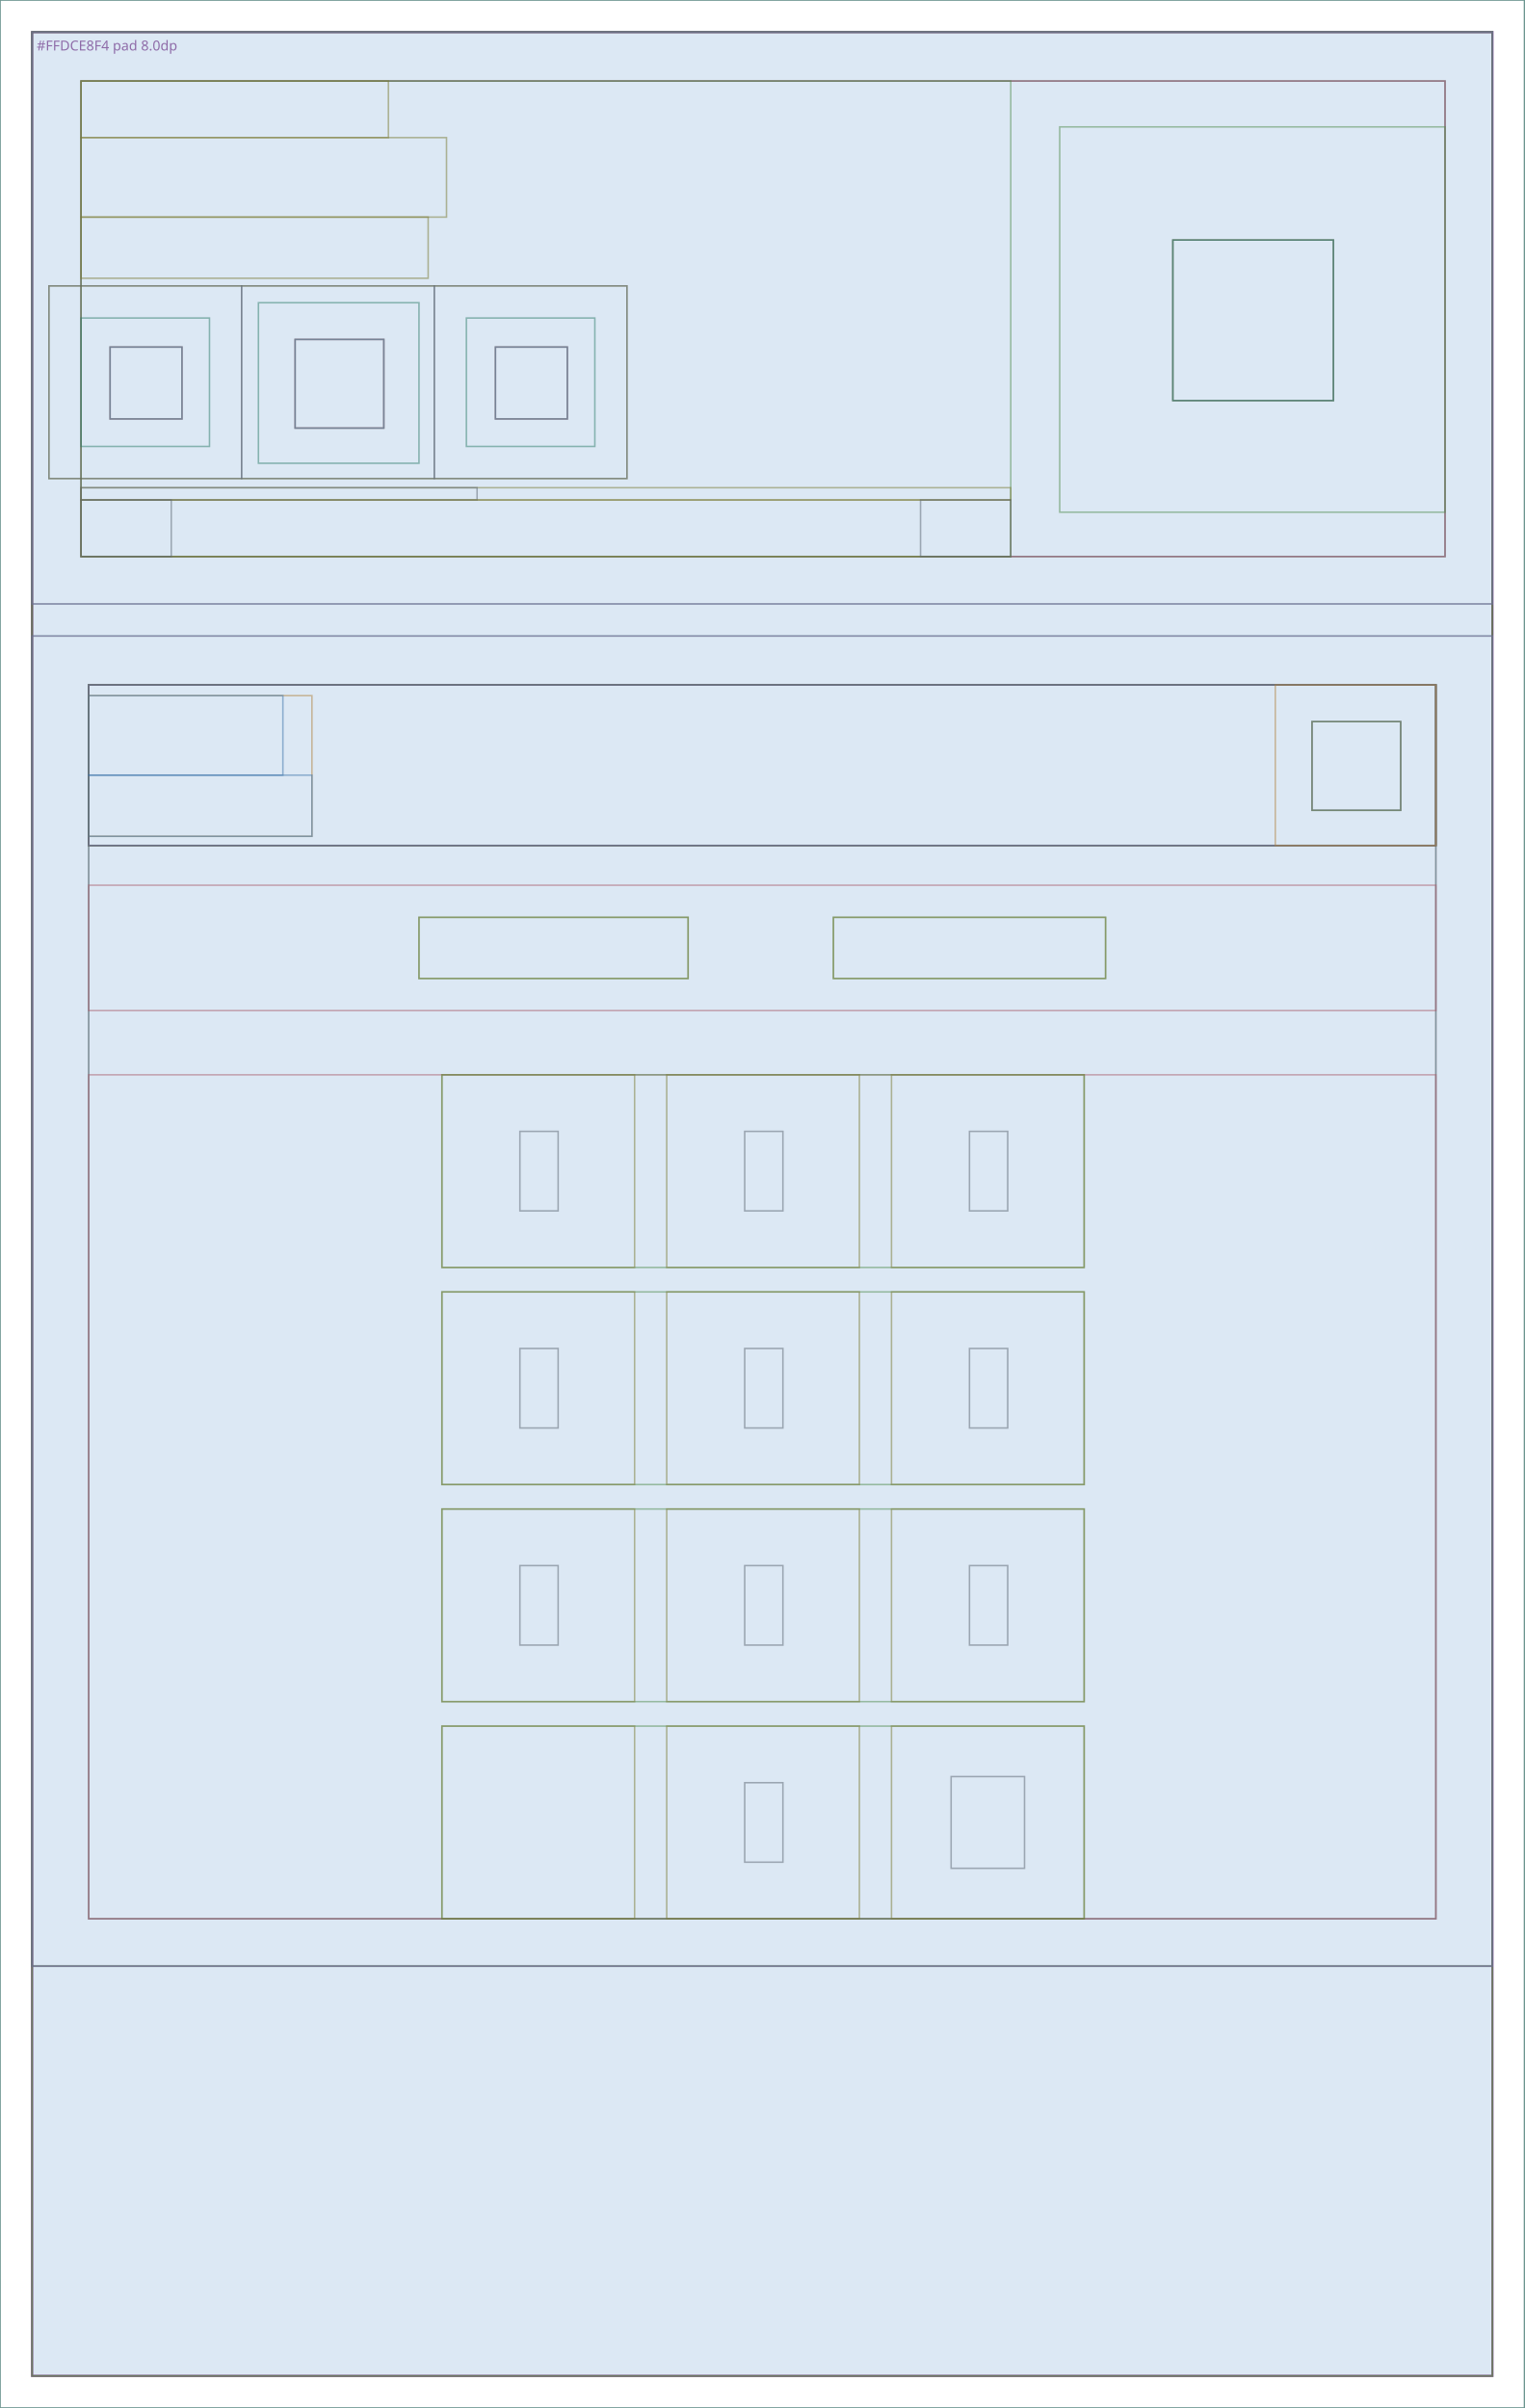
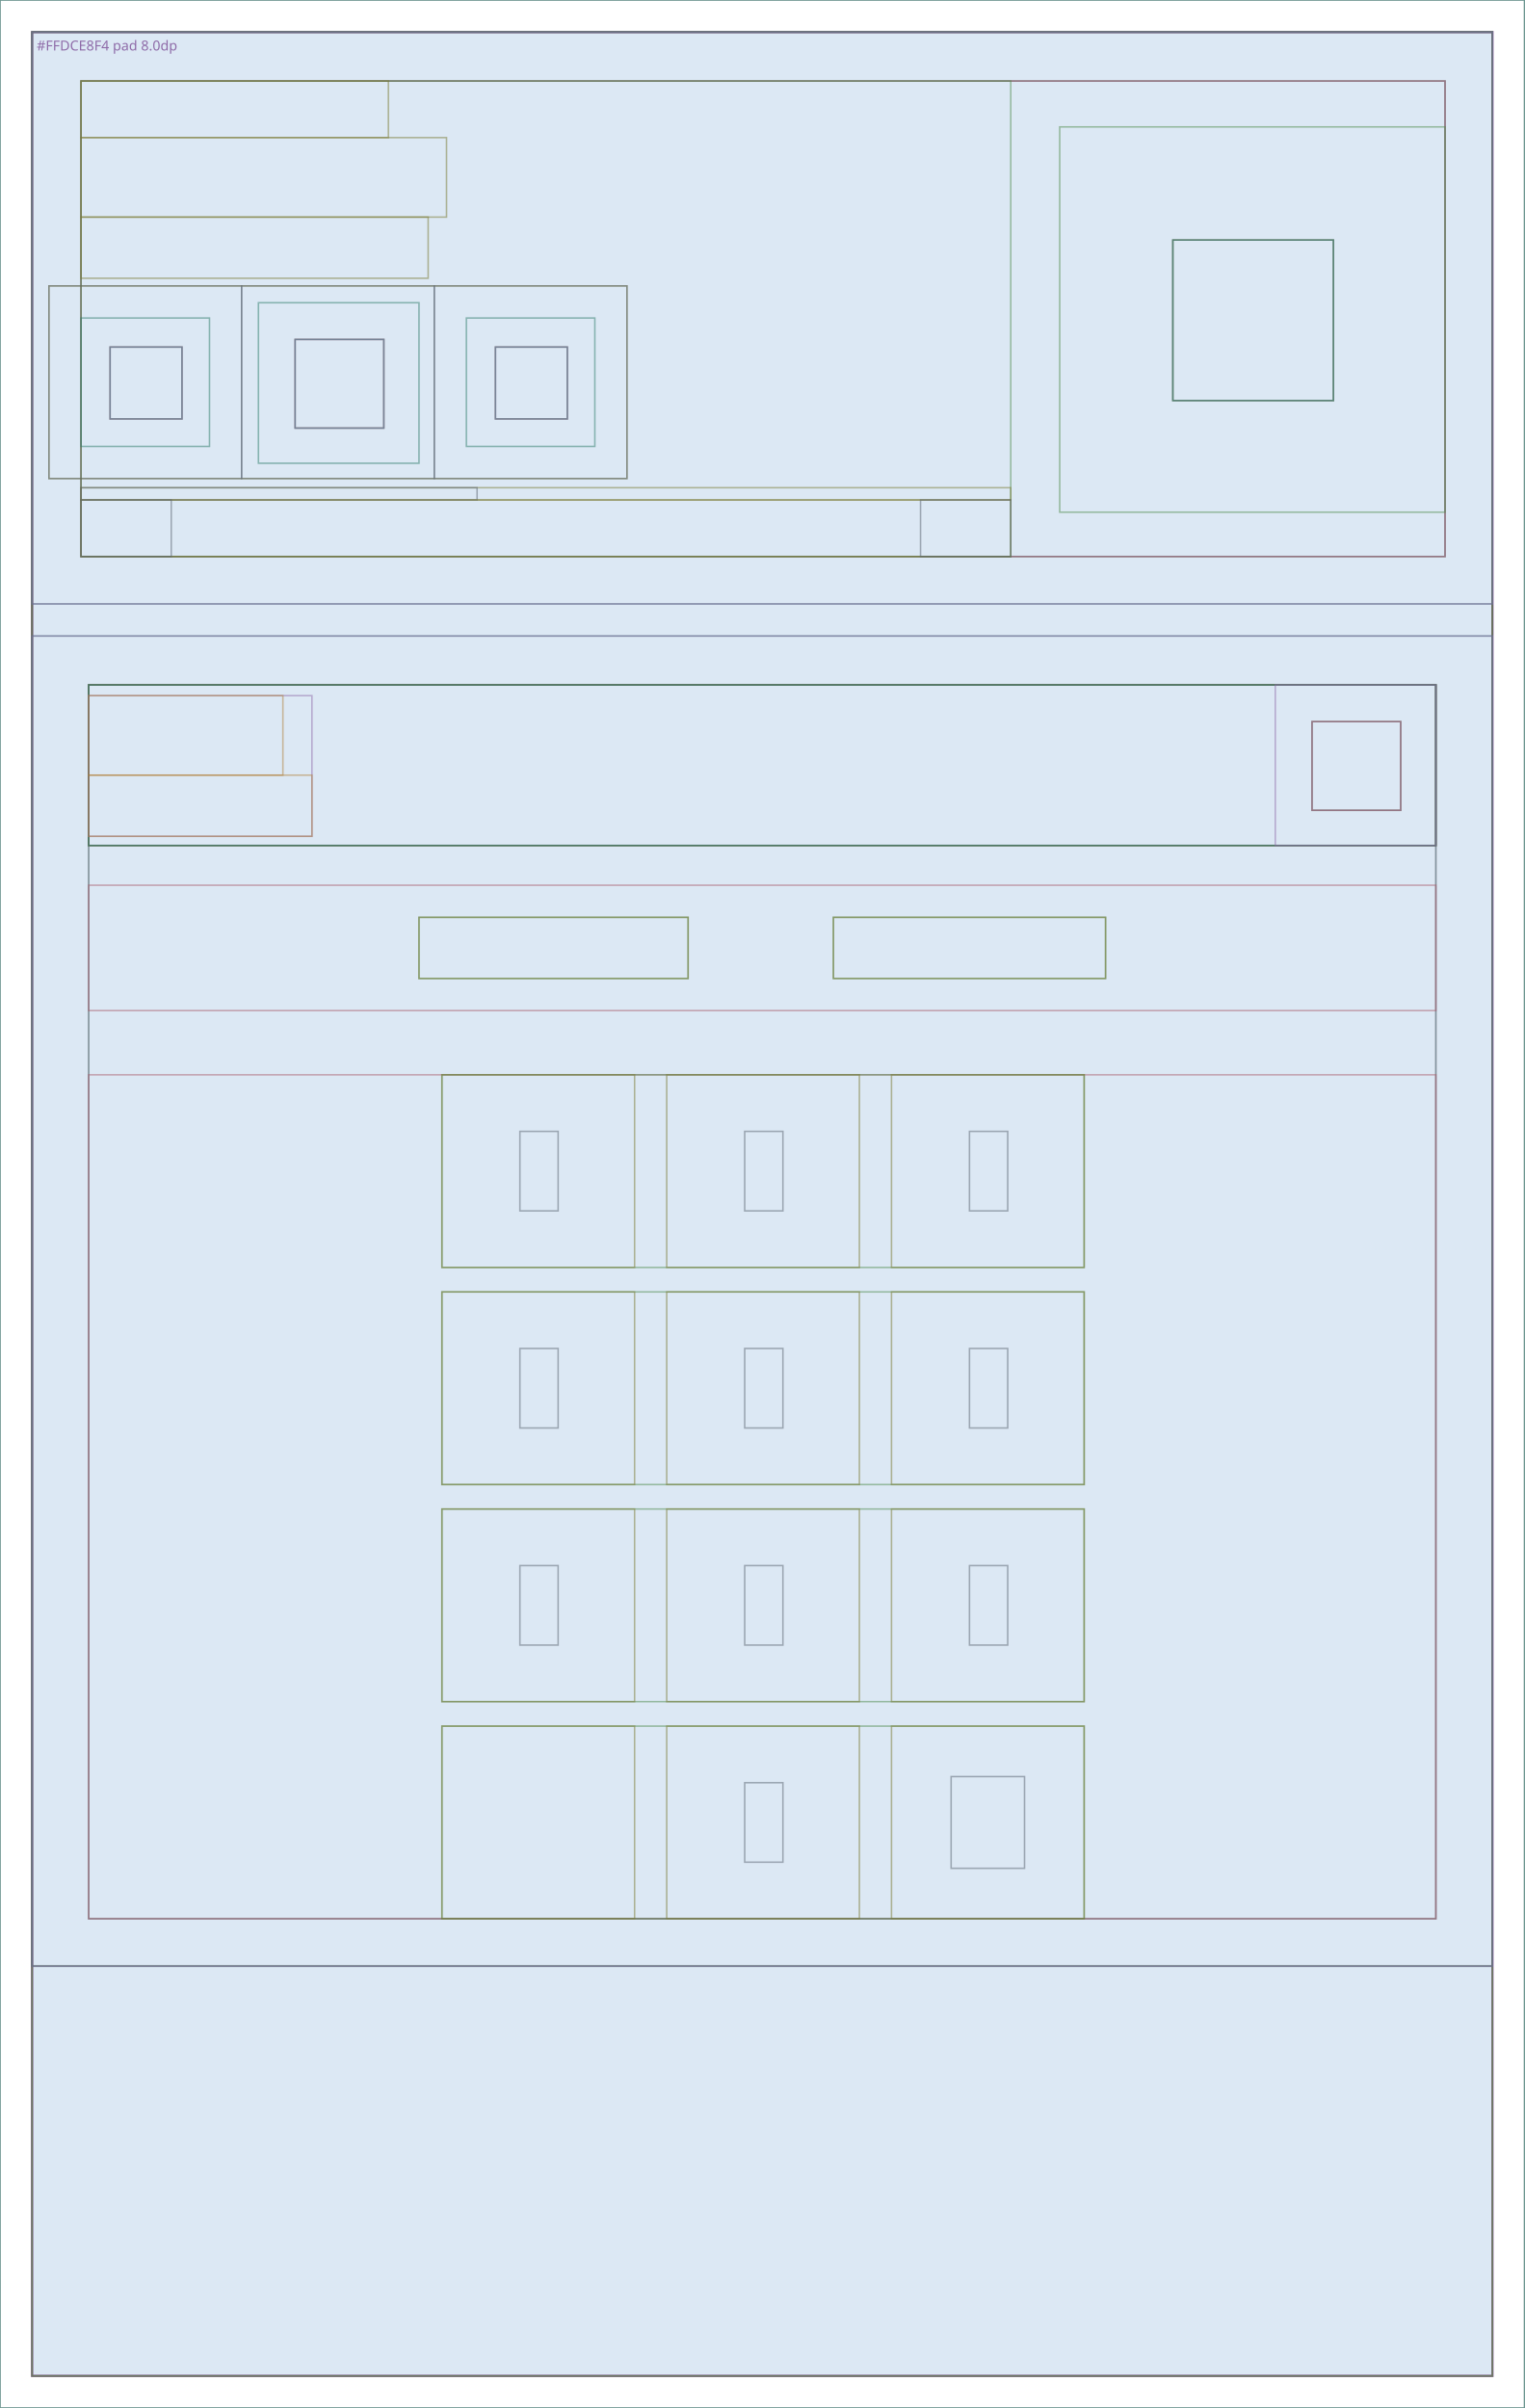
<svg xmlns="http://www.w3.org/2000/svg" viewBox="0 0 997 1575" width="997" height="1575" role="img" aria-label="Uber/Noctis-Media-Light layout wireframe">
  <rect width="997" height="1575" fill="#ffffff" />
  <g>
    <rect x="0" y="0" width="997" height="1575" fill="none" fill-opacity="0" stroke="#5B6470" stroke-width="1" stroke-opacity="0.5" />
  </g>
  <g>
    <rect x="0" y="0" width="997" height="1575" fill="none" fill-opacity="0" stroke="#2E7D6B" stroke-width="1" stroke-opacity="0.5" />
  </g>
  <g>
    <rect x="21" y="21" width="955" height="1533" fill="#DCE8F4" fill-opacity="1" stroke="#8E6BA8" stroke-width="1.5" stroke-opacity="1" />
    <text x="24" y="33" font-family="system-ui, sans-serif" font-size="9" fill="#8E6BA8">#FFDCE8F4  pad 8.0dp</text>
  </g>
  <g>
    <rect x="21" y="21" width="955" height="1533" fill="none" fill-opacity="0" stroke="#B0813B" stroke-width="1" stroke-opacity="0.5" />
  </g>
  <g>
    <rect x="21" y="21" width="955" height="1533" fill="none" fill-opacity="0" stroke="#3B72A8" stroke-width="1" stroke-opacity="0.5" />
  </g>
  <g>
    <rect x="21" y="21" width="955" height="1533" fill="none" fill-opacity="0" stroke="#A85B6B" stroke-width="1" stroke-opacity="0.5" />
  </g>
  <g>
    <rect x="21" y="21" width="955" height="1533" fill="none" fill-opacity="0" stroke="#4F8A4A" stroke-width="1" stroke-opacity="0.5" />
  </g>
  <g>
    <rect x="21" y="21" width="955" height="1265" fill="none" fill-opacity="0" stroke="#7A7A33" stroke-width="1" stroke-opacity="0.5" />
  </g>
  <g>
    <rect x="21" y="21" width="955" height="1265" fill="none" fill-opacity="0" stroke="#5B6470" stroke-width="1" stroke-opacity="0.5" />
  </g>
  <g>
    <rect x="21" y="21" width="955" height="374" fill="none" fill-opacity="0" stroke="#2E7D6B" stroke-width="1" stroke-opacity="0.5" />
  </g>
  <g>
    <rect x="21" y="21" width="955" height="374" fill="none" fill-opacity="0" stroke="#8E6BA8" stroke-width="1" stroke-opacity="0.5" />
  </g>
  <g>
    <rect x="53" y="53" width="892" height="311" fill="none" fill-opacity="0" stroke="#B0813B" stroke-width="1" stroke-opacity="0.5" />
  </g>
  <g>
    <rect x="53" y="53" width="892" height="311" fill="none" fill-opacity="0" stroke="#3B72A8" stroke-width="1" stroke-opacity="0.5" />
  </g>
  <g>
    <rect x="53" y="53" width="892" height="311" fill="none" fill-opacity="0" stroke="#A85B6B" stroke-width="1" stroke-opacity="0.5" />
  </g>
  <g>
    <rect x="53" y="53" width="608" height="311" fill="none" fill-opacity="0" stroke="#4F8A4A" stroke-width="1" stroke-opacity="0.5" />
  </g>
  <g>
    <rect x="53" y="53" width="201" height="37" fill="none" fill-opacity="0" stroke="#7A7A33" stroke-width="1" stroke-opacity="0.5" />
  </g>
  <g>
    <rect x="53" y="90" width="239" height="52" fill="none" fill-opacity="0" stroke="#7A7A33" stroke-width="1" stroke-opacity="0.5" />
  </g>
  <g>
    <rect x="53" y="142" width="227" height="40" fill="none" fill-opacity="0" stroke="#7A7A33" stroke-width="1" stroke-opacity="0.5" />
  </g>
  <g>
    <rect x="32" y="187" width="378" height="126" fill="none" fill-opacity="0" stroke="#7A7A33" stroke-width="1" stroke-opacity="0.5" />
  </g>
  <g>
    <rect x="32" y="187" width="126" height="126" fill="none" fill-opacity="0" stroke="#5B6470" stroke-width="1" stroke-opacity="0.5" />
  </g>
  <g>
    <rect x="53" y="208" width="84" height="84" fill="none" fill-opacity="0" stroke="#2E7D6B" stroke-width="1" stroke-opacity="0.5" />
  </g>
  <g>
    <rect x="72" y="227" width="47" height="47" fill="none" fill-opacity="0" stroke="#8E6BA8" stroke-width="1" stroke-opacity="0.5" />
  </g>
  <g>
    <rect x="72" y="227" width="47" height="47" fill="none" fill-opacity="0" stroke="#B0813B" stroke-width="1" stroke-opacity="0.5" />
  </g>
  <g>
    <rect x="72" y="227" width="47" height="47" fill="none" fill-opacity="0" stroke="#3B72A8" stroke-width="1" stroke-opacity="0.5" />
  </g>
  <g>
    <rect x="158" y="187" width="126" height="126" fill="none" fill-opacity="0" stroke="#5B6470" stroke-width="1" stroke-opacity="0.5" />
  </g>
  <g>
    <rect x="169" y="198" width="105" height="105" fill="none" fill-opacity="0" stroke="#2E7D6B" stroke-width="1" stroke-opacity="0.5" />
  </g>
  <g>
    <rect x="193" y="222" width="58" height="58" fill="none" fill-opacity="0" stroke="#8E6BA8" stroke-width="1" stroke-opacity="0.5" />
  </g>
  <g>
    <rect x="193" y="222" width="58" height="58" fill="none" fill-opacity="0" stroke="#B0813B" stroke-width="1" stroke-opacity="0.5" />
  </g>
  <g>
    <rect x="193" y="222" width="58" height="58" fill="none" fill-opacity="0" stroke="#3B72A8" stroke-width="1" stroke-opacity="0.5" />
  </g>
  <g>
    <rect x="284" y="187" width="126" height="126" fill="none" fill-opacity="0" stroke="#5B6470" stroke-width="1" stroke-opacity="0.5" />
  </g>
  <g>
    <rect x="305" y="208" width="84" height="84" fill="none" fill-opacity="0" stroke="#2E7D6B" stroke-width="1" stroke-opacity="0.5" />
  </g>
  <g>
    <rect x="324" y="227" width="47" height="47" fill="none" fill-opacity="0" stroke="#8E6BA8" stroke-width="1" stroke-opacity="0.5" />
  </g>
  <g>
    <rect x="324" y="227" width="47" height="47" fill="none" fill-opacity="0" stroke="#B0813B" stroke-width="1" stroke-opacity="0.5" />
  </g>
  <g>
    <rect x="324" y="227" width="47" height="47" fill="none" fill-opacity="0" stroke="#3B72A8" stroke-width="1" stroke-opacity="0.5" />
  </g>
  <g>
    <rect x="53" y="319" width="608" height="8" fill="none" fill-opacity="0" stroke="#7A7A33" stroke-width="1" stroke-opacity="0.5" />
  </g>
  <g>
    <rect x="53" y="319" width="259" height="8" fill="none" fill-opacity="0" stroke="#5B6470" stroke-width="1" stroke-opacity="0.5" />
  </g>
  <g>
    <rect x="53" y="327" width="608" height="37" fill="none" fill-opacity="0" stroke="#7A7A33" stroke-width="1" stroke-opacity="0.5" />
  </g>
  <g>
    <rect x="53" y="327" width="59" height="37" fill="none" fill-opacity="0" stroke="#5B6470" stroke-width="1" stroke-opacity="0.5" />
  </g>
  <g>
    <rect x="602" y="327" width="59" height="37" fill="none" fill-opacity="0" stroke="#5B6470" stroke-width="1" stroke-opacity="0.5" />
  </g>
  <g>
    <rect x="693" y="83" width="252" height="252" fill="none" fill-opacity="0" stroke="#4F8A4A" stroke-width="1" stroke-opacity="0.5" />
  </g>
  <g>
    <rect x="767" y="157" width="105" height="105" fill="none" fill-opacity="0" stroke="#7A7A33" stroke-width="1" stroke-opacity="0.5" />
  </g>
  <g>
    <rect x="767" y="157" width="105" height="105" fill="none" fill-opacity="0" stroke="#5B6470" stroke-width="1" stroke-opacity="0.5" />
  </g>
  <g>
    <rect x="767" y="157" width="105" height="105" fill="none" fill-opacity="0" stroke="#2E7D6B" stroke-width="1" stroke-opacity="0.5" />
  </g>
  <g>
    <rect x="21" y="416" width="955" height="870" fill="none" fill-opacity="0" stroke="#2E7D6B" stroke-width="1" stroke-opacity="0.5" />
  </g>
  <g>
    <rect x="21" y="416" width="955" height="870" fill="none" fill-opacity="0" stroke="#8E6BA8" stroke-width="1" stroke-opacity="0.5" />
  </g>
  <g>
    <rect x="58" y="448" width="881" height="807" fill="none" fill-opacity="0" stroke="#B0813B" stroke-width="1" stroke-opacity="0.5" />
  </g>
  <g>
    <rect x="58" y="448" width="881" height="807" fill="none" fill-opacity="0" stroke="#3B72A8" stroke-width="1" stroke-opacity="0.5" />
  </g>
  <g>
    <rect x="58" y="448" width="881" height="105" fill="none" fill-opacity="0" stroke="#A85B6B" stroke-width="1" stroke-opacity="0.5" />
  </g>
  <g>
    <rect x="58" y="448" width="881" height="105" fill="none" fill-opacity="0" stroke="#4F8A4A" stroke-width="1" stroke-opacity="0.5" />
  </g>
  <g>
    <rect x="58" y="448" width="881" height="105" fill="none" fill-opacity="0" stroke="#7A7A33" stroke-width="1" stroke-opacity="0.5" />
  </g>
  <g>
    <rect x="58" y="448" width="881" height="105" fill="none" fill-opacity="0" stroke="#5B6470" stroke-width="1" stroke-opacity="0.5" />
  </g>
  <g>
    <rect x="58" y="448" width="881" height="105" fill="none" fill-opacity="0" stroke="#2E7D6B" stroke-width="1" stroke-opacity="0.5" />
  </g>
  <g>
-     <rect x="58" y="448" width="881" height="105" fill="none" fill-opacity="0" stroke="#8E6BA8" stroke-width="1" stroke-opacity="0.5" />
-   </g>
-   <g>
-     <rect x="58" y="455" width="146" height="92" fill="none" fill-opacity="0" stroke="#B0813B" stroke-width="1" stroke-opacity="0.5" />
-   </g>
-   <g>
-     <rect x="58" y="455" width="127" height="52" fill="none" fill-opacity="0" stroke="#3B72A8" stroke-width="1" stroke-opacity="0.5" />
-   </g>
-   <g>
-     <rect x="58" y="507" width="146" height="40" fill="none" fill-opacity="0" stroke="#3B72A8" stroke-width="1" stroke-opacity="0.5" />
-   </g>
-   <g>
-     <rect x="834" y="448" width="105" height="105" fill="none" fill-opacity="0" stroke="#B0813B" stroke-width="1" stroke-opacity="0.5" />
+     <rect x="58" y="455" width="146" height="92" fill="none" fill-opacity="0" stroke="#8E6BA8" stroke-width="1" stroke-opacity="0.5" />
+   </g>
+   <g>
+     <rect x="58" y="455" width="127" height="52" fill="none" fill-opacity="0" stroke="#B0813B" stroke-width="1" stroke-opacity="0.5" />
+   </g>
+   <g>
+     <rect x="58" y="507" width="146" height="40" fill="none" fill-opacity="0" stroke="#B0813B" stroke-width="1" stroke-opacity="0.5" />
+   </g>
+   <g>
+     <rect x="834" y="448" width="105" height="105" fill="none" fill-opacity="0" stroke="#8E6BA8" stroke-width="1" stroke-opacity="0.5" />
+   </g>
+   <g>
+     <rect x="858" y="472" width="58" height="58" fill="none" fill-opacity="0" stroke="#B0813B" stroke-width="1" stroke-opacity="0.5" />
  </g>
  <g>
    <rect x="858" y="472" width="58" height="58" fill="none" fill-opacity="0" stroke="#3B72A8" stroke-width="1" stroke-opacity="0.5" />
  </g>
  <g>
    <rect x="858" y="472" width="58" height="58" fill="none" fill-opacity="0" stroke="#A85B6B" stroke-width="1" stroke-opacity="0.5" />
  </g>
  <g>
-     <rect x="858" y="472" width="58" height="58" fill="none" fill-opacity="0" stroke="#4F8A4A" stroke-width="1" stroke-opacity="0.5" />
-   </g>
-   <g>
    <rect x="58" y="579" width="881" height="82" fill="none" fill-opacity="0" stroke="#A85B6B" stroke-width="1" stroke-opacity="0.5" />
  </g>
  <g>
    <rect x="274" y="600" width="176" height="40" fill="none" fill-opacity="0" stroke="#4F8A4A" stroke-width="1" stroke-opacity="0.5" />
  </g>
  <g>
    <rect x="274" y="600" width="176" height="40" fill="none" fill-opacity="0" stroke="#7A7A33" stroke-width="1" stroke-opacity="0.5" />
  </g>
  <g>
    <rect x="545" y="600" width="178" height="40" fill="none" fill-opacity="0" stroke="#4F8A4A" stroke-width="1" stroke-opacity="0.5" />
  </g>
  <g>
    <rect x="545" y="600" width="178" height="40" fill="none" fill-opacity="0" stroke="#7A7A33" stroke-width="1" stroke-opacity="0.5" />
  </g>
  <g>
    <rect x="58" y="703" width="881" height="552" fill="none" fill-opacity="0" stroke="#A85B6B" stroke-width="1" stroke-opacity="0.5" />
  </g>
  <g>
    <rect x="289" y="703" width="420" height="126" fill="none" fill-opacity="0" stroke="#4F8A4A" stroke-width="1" stroke-opacity="0.5" />
  </g>
  <g>
    <rect x="289" y="703" width="126" height="126" fill="none" fill-opacity="0" stroke="#7A7A33" stroke-width="1" stroke-opacity="0.5" />
  </g>
  <g>
    <rect x="340" y="740" width="25" height="52" fill="none" fill-opacity="0" stroke="#5B6470" stroke-width="1" stroke-opacity="0.5" />
  </g>
  <g>
    <rect x="436" y="703" width="126" height="126" fill="none" fill-opacity="0" stroke="#7A7A33" stroke-width="1" stroke-opacity="0.5" />
  </g>
  <g>
    <rect x="487" y="740" width="25" height="52" fill="none" fill-opacity="0" stroke="#5B6470" stroke-width="1" stroke-opacity="0.5" />
  </g>
  <g>
    <rect x="583" y="703" width="126" height="126" fill="none" fill-opacity="0" stroke="#7A7A33" stroke-width="1" stroke-opacity="0.5" />
  </g>
  <g>
    <rect x="634" y="740" width="25" height="52" fill="none" fill-opacity="0" stroke="#5B6470" stroke-width="1" stroke-opacity="0.5" />
  </g>
  <g>
    <rect x="289" y="845" width="420" height="126" fill="none" fill-opacity="0" stroke="#4F8A4A" stroke-width="1" stroke-opacity="0.5" />
  </g>
  <g>
    <rect x="289" y="845" width="126" height="126" fill="none" fill-opacity="0" stroke="#7A7A33" stroke-width="1" stroke-opacity="0.5" />
  </g>
  <g>
    <rect x="340" y="882" width="25" height="52" fill="none" fill-opacity="0" stroke="#5B6470" stroke-width="1" stroke-opacity="0.5" />
  </g>
  <g>
    <rect x="436" y="845" width="126" height="126" fill="none" fill-opacity="0" stroke="#7A7A33" stroke-width="1" stroke-opacity="0.5" />
  </g>
  <g>
    <rect x="487" y="882" width="25" height="52" fill="none" fill-opacity="0" stroke="#5B6470" stroke-width="1" stroke-opacity="0.5" />
  </g>
  <g>
    <rect x="583" y="845" width="126" height="126" fill="none" fill-opacity="0" stroke="#7A7A33" stroke-width="1" stroke-opacity="0.5" />
  </g>
  <g>
    <rect x="634" y="882" width="25" height="52" fill="none" fill-opacity="0" stroke="#5B6470" stroke-width="1" stroke-opacity="0.5" />
  </g>
  <g>
    <rect x="289" y="987" width="420" height="126" fill="none" fill-opacity="0" stroke="#4F8A4A" stroke-width="1" stroke-opacity="0.5" />
  </g>
  <g>
    <rect x="289" y="987" width="126" height="126" fill="none" fill-opacity="0" stroke="#7A7A33" stroke-width="1" stroke-opacity="0.5" />
  </g>
  <g>
    <rect x="340" y="1024" width="25" height="52" fill="none" fill-opacity="0" stroke="#5B6470" stroke-width="1" stroke-opacity="0.5" />
  </g>
  <g>
    <rect x="436" y="987" width="126" height="126" fill="none" fill-opacity="0" stroke="#7A7A33" stroke-width="1" stroke-opacity="0.5" />
  </g>
  <g>
    <rect x="487" y="1024" width="25" height="52" fill="none" fill-opacity="0" stroke="#5B6470" stroke-width="1" stroke-opacity="0.5" />
  </g>
  <g>
    <rect x="583" y="987" width="126" height="126" fill="none" fill-opacity="0" stroke="#7A7A33" stroke-width="1" stroke-opacity="0.5" />
  </g>
  <g>
    <rect x="634" y="1024" width="25" height="52" fill="none" fill-opacity="0" stroke="#5B6470" stroke-width="1" stroke-opacity="0.5" />
  </g>
  <g>
    <rect x="289" y="1129" width="420" height="126" fill="none" fill-opacity="0" stroke="#4F8A4A" stroke-width="1" stroke-opacity="0.5" />
  </g>
  <g>
    <rect x="289" y="1129" width="126" height="126" fill="none" fill-opacity="0" stroke="#7A7A33" stroke-width="1" stroke-opacity="0.5" />
  </g>
  <g>
    <rect x="436" y="1129" width="126" height="126" fill="none" fill-opacity="0" stroke="#7A7A33" stroke-width="1" stroke-opacity="0.5" />
  </g>
  <g>
    <rect x="487" y="1166" width="25" height="52" fill="none" fill-opacity="0" stroke="#5B6470" stroke-width="1" stroke-opacity="0.5" />
  </g>
  <g>
    <rect x="583" y="1129" width="126" height="126" fill="none" fill-opacity="0" stroke="#7A7A33" stroke-width="1" stroke-opacity="0.5" />
  </g>
  <g>
    <rect x="622" y="1162" width="48" height="60" fill="none" fill-opacity="0" stroke="#5B6470" stroke-width="1" stroke-opacity="0.5" />
  </g>
</svg>
